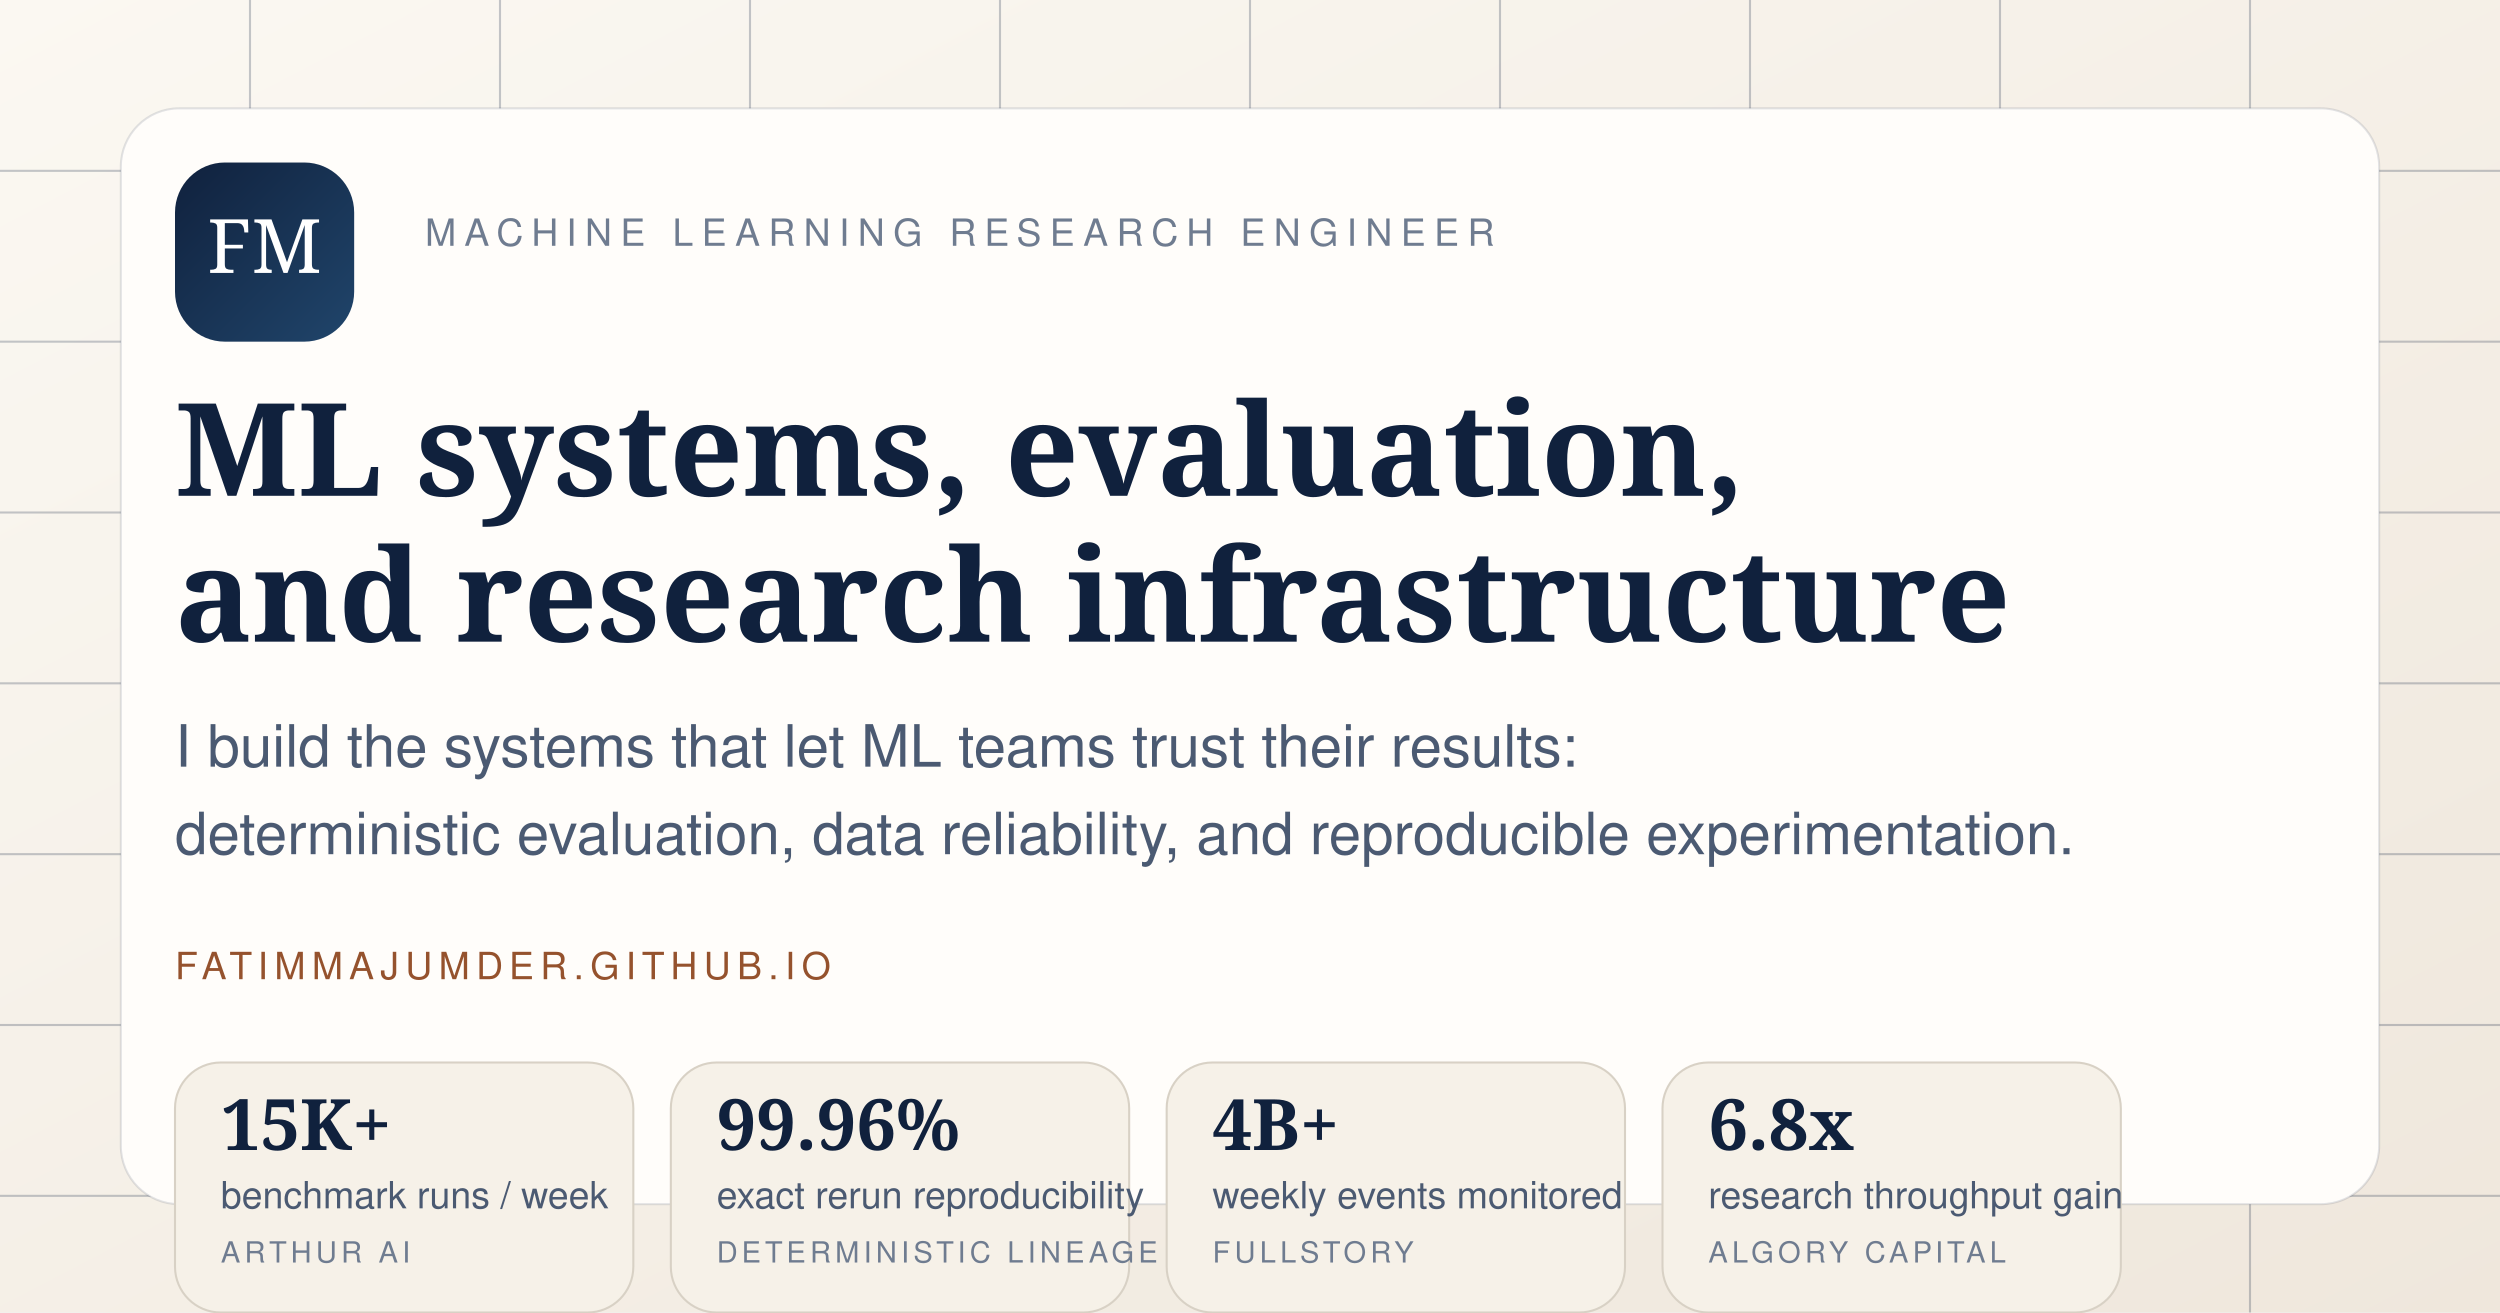
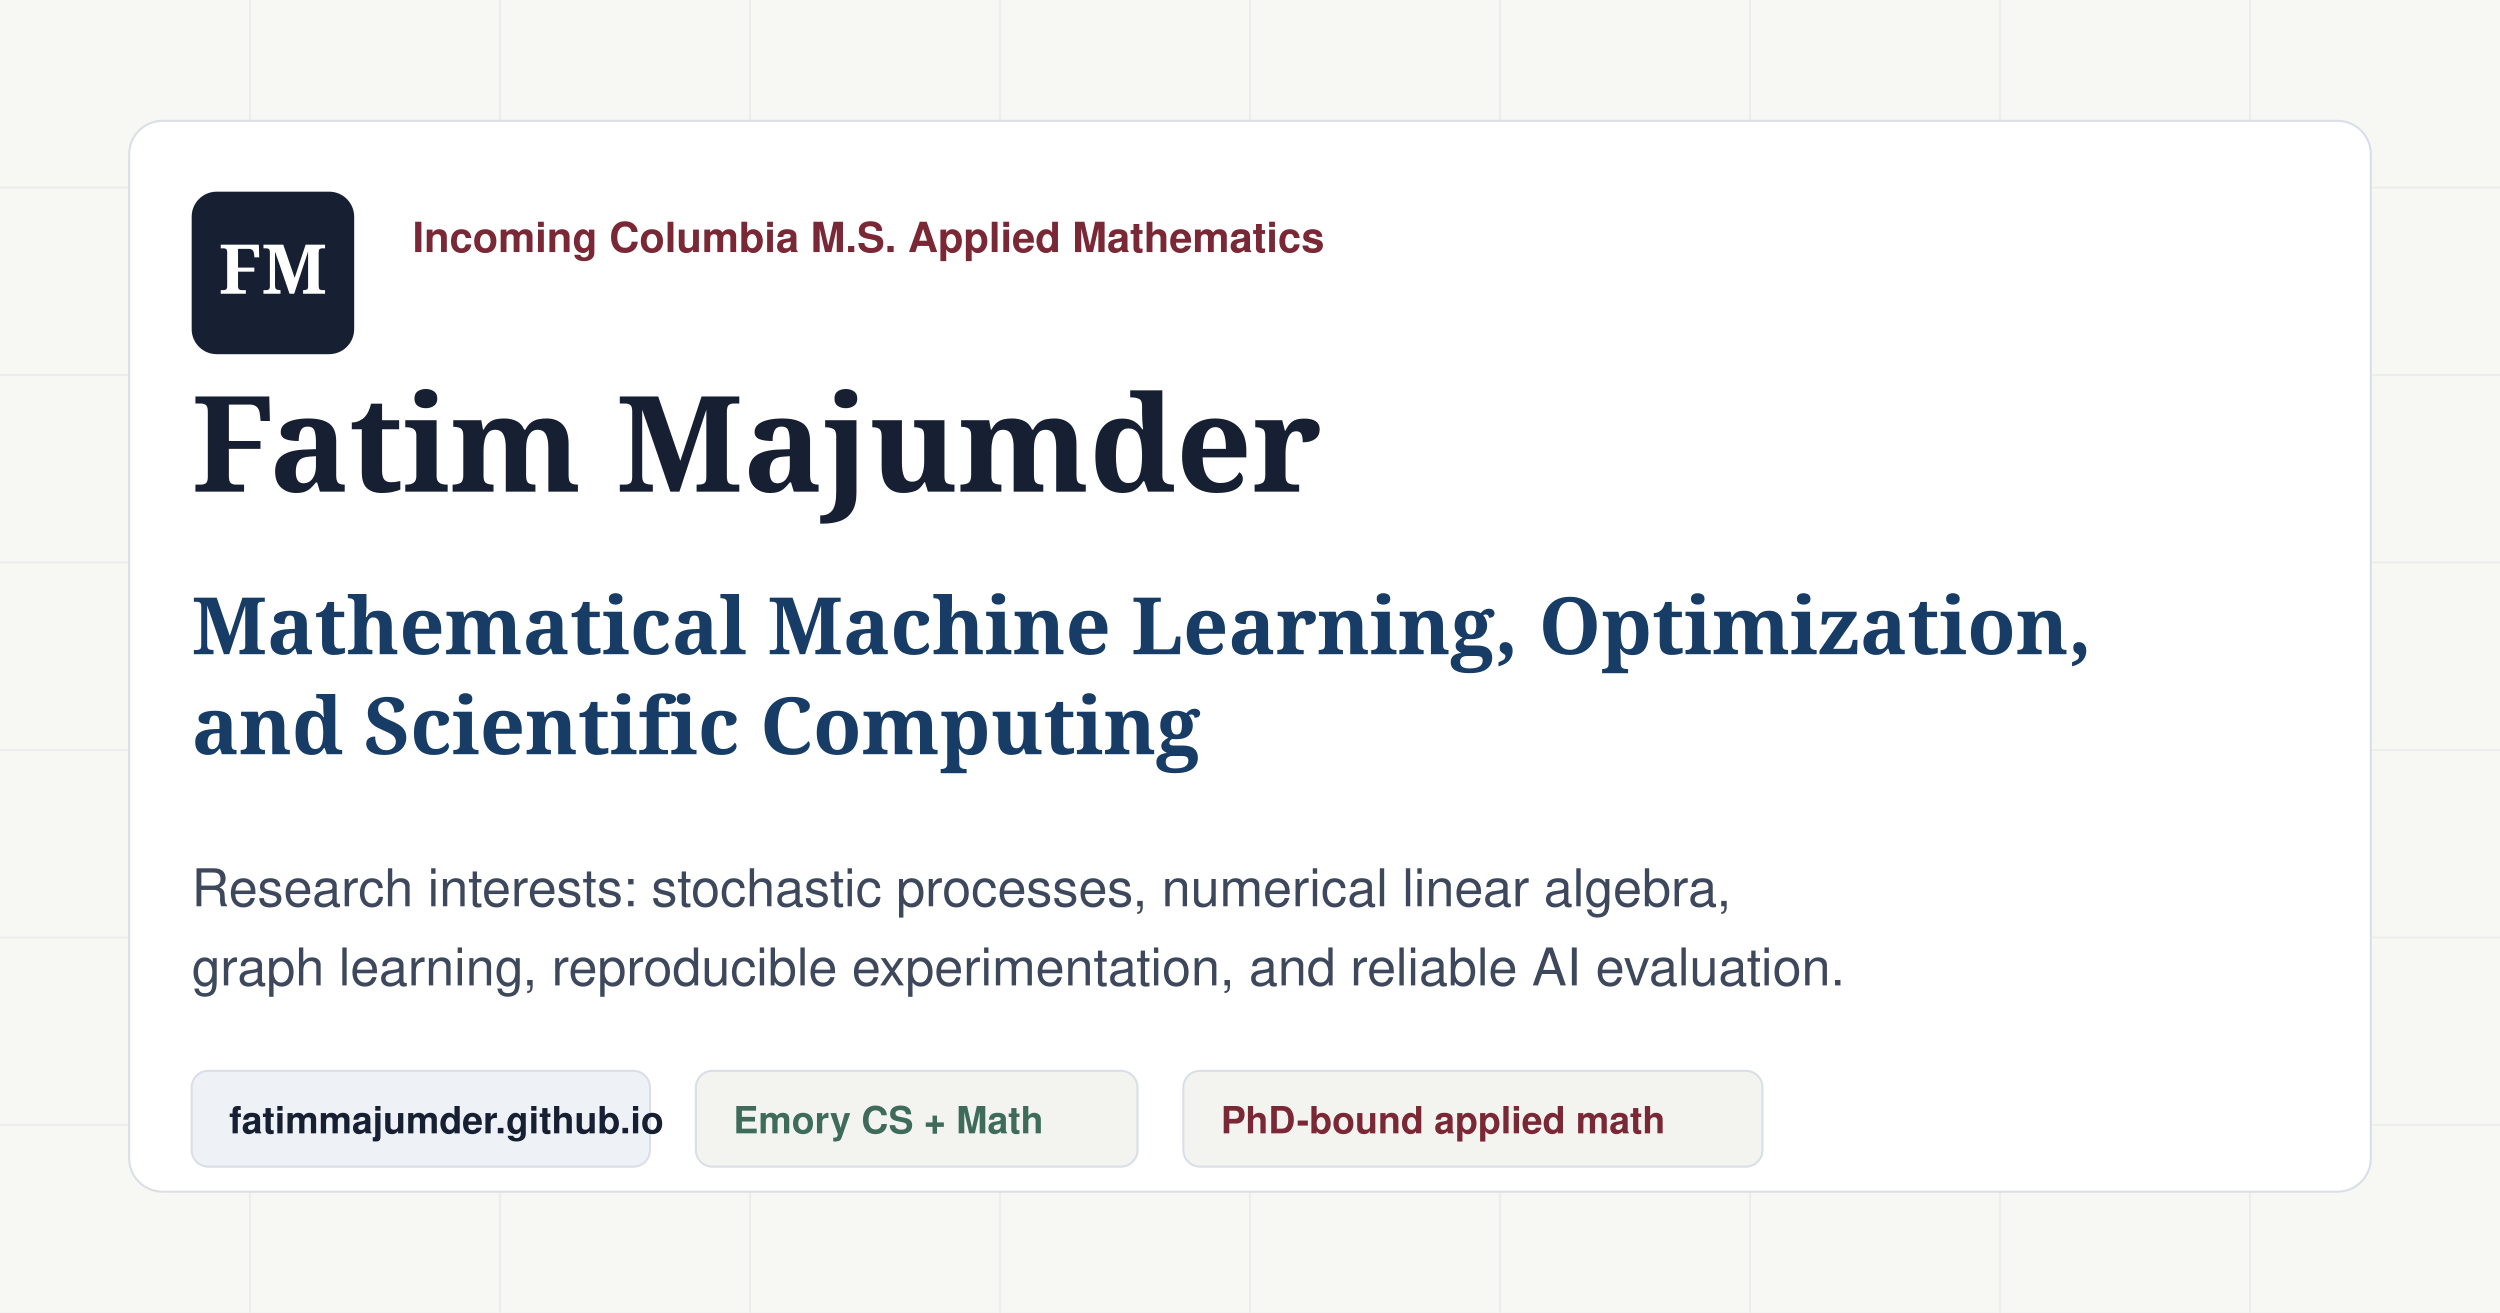
<svg xmlns="http://www.w3.org/2000/svg" width="1200" height="630" viewBox="0 0 1200 630" role="img" aria-labelledby="title desc">
-   <defs>
-     <linearGradient id="bg" x1="0%" y1="0%" x2="100%" y2="100%">
-       <stop offset="0%" stop-color="#fbf8f2" />
-       <stop offset="100%" stop-color="#efe7dc" />
-     </linearGradient>
-     <linearGradient id="panel" x1="0%" y1="0%" x2="100%" y2="100%">
-       <stop offset="0%" stop-color="#10213d" />
-       <stop offset="100%" stop-color="#20456b" />
-     </linearGradient>
-   </defs>
-   <rect width="1200" height="630" fill="url(#bg)" />
-   <g opacity="0.24" stroke="#10213d" stroke-width="1">
-     <path d="M0 82H1200" />
-     <path d="M0 164H1200" />
-     <path d="M0 246H1200" />
-     <path d="M0 328H1200" />
-     <path d="M0 410H1200" />
-     <path d="M0 492H1200" />
-     <path d="M0 574H1200" />
+   <rect width="1200" height="630" fill="#f7f7f4" />
+   <g opacity="0.24" stroke="#c7cfdb" stroke-width="1">
+     <path d="M0 90H1200" />
+     <path d="M0 180H1200" />
+     <path d="M0 270H1200" />
+     <path d="M0 360H1200" />
+     <path d="M0 450H1200" />
+     <path d="M0 540H1200" />
    <path d="M120 0V630" />
    <path d="M240 0V630" />
    <path d="M360 0V630" />
    <path d="M480 0V630" />
    <path d="M600 0V630" />
    <path d="M720 0V630" />
    <path d="M840 0V630" />
    <path d="M960 0V630" />
    <path d="M1080 0V630" />
  </g>
-   <rect x="58" y="52" width="1084" height="526" rx="28" fill="#fffdfa" stroke="rgba(16,33,61,0.12)" />
-   <rect x="84" y="78" width="86" height="86" rx="24" fill="url(#panel)" />
-   <text x="127" y="131" fill="#ffffff" font-family="Georgia, serif" font-size="36" text-anchor="middle">FM</text>
-   <text x="204" y="118" fill="#6f7c90" font-family="Helvetica, Arial, sans-serif" font-size="18" letter-spacing="4">MACHINE LEARNING RESEARCH ENGINEER</text>
-   <text x="84" y="238" fill="#10213d" font-family="Georgia, serif" font-size="62" font-weight="700">
-     <tspan x="84" dy="0">ML systems, evaluation,</tspan>
-     <tspan x="84" dy="70">and research infrastructure</tspan>
+   <rect x="62" y="58" width="1076" height="514" rx="16" fill="#ffffff" stroke="#d9dee7" />
+   <rect x="92" y="92" width="78" height="78" rx="12" fill="#172033" />
+   <text x="131" y="141" fill="#ffffff" font-family="Georgia, serif" font-size="33" font-weight="700" text-anchor="middle">FM</text>
+   <text x="198" y="121" fill="#7a2835" font-family="Helvetica, Arial, sans-serif" font-size="20" font-weight="700">Incoming Columbia M.S. Applied Mathematics</text>
+   <text x="92" y="236" fill="#172033" font-family="Georgia, serif" font-size="64" font-weight="700">
+     <tspan x="92" dy="0">Fatim Majumder</tspan>
  </text>
-   <text x="84" y="368" fill="#4b5a72" font-family="Helvetica, Arial, sans-serif" font-size="28">
-     <tspan x="84" dy="0">I build the systems that let ML teams trust their results:</tspan>
-     <tspan x="84" dy="42">deterministic evaluation, data reliability, and reproducible experimentation.</tspan>
+   <text x="92" y="314" fill="#173c66" font-family="Georgia, serif" font-size="38" font-weight="600">
+     <tspan x="92" dy="0">Mathematical Machine Learning, Optimization,</tspan>
+     <tspan x="92" dy="48">and Scientific Computing</tspan>
  </text>
-   <text x="84" y="470" fill="#95522d" font-family="Helvetica, Arial, sans-serif" font-size="18" letter-spacing="3">FATIMMAJUMDER.GITHUB.IO</text>
-   <g transform="translate(84 510)">
-     <rect width="220" height="120" rx="22" fill="#f6f1e8" stroke="#d8d1c5" />
-     <text x="22" y="42" fill="#10213d" font-family="Georgia, serif" font-size="34" font-weight="700">15K+</text>
-     <text x="22" y="70" fill="#4b5a72" font-family="Helvetica, Arial, sans-serif" font-size="18">benchmark runs / week</text>
-     <text x="22" y="96" fill="#6f7c90" font-family="Helvetica, Arial, sans-serif" font-size="14" letter-spacing="2">ARTHUR AI</text>
+   <text x="92" y="435" fill="#3e485c" font-family="Helvetica, Arial, sans-serif" font-size="25">
+     <tspan x="92" dy="0">Research interests: stochastic processes, numerical linear algebra,</tspan>
+     <tspan x="92" dy="38">graph learning, reproducible experimentation, and reliable AI evaluation.</tspan>
+   </text>
+   <g transform="translate(92 514)">
+     <rect width="220" height="46" rx="8" fill="#eef2f6" stroke="#d9dee7" />
+     <text x="18" y="30" fill="#172033" font-family="Helvetica, Arial, sans-serif" font-size="18" font-weight="700">fatimmajumder.github.io</text>
  </g>
-   <g transform="translate(322 510)">
-     <rect width="220" height="120" rx="22" fill="#f6f1e8" stroke="#d8d1c5" />
-     <text x="22" y="42" fill="#10213d" font-family="Georgia, serif" font-size="34" font-weight="700">99.96%</text>
-     <text x="22" y="70" fill="#4b5a72" font-family="Helvetica, Arial, sans-serif" font-size="18">exact rerun reproducibility</text>
-     <text x="22" y="96" fill="#6f7c90" font-family="Helvetica, Arial, sans-serif" font-size="14" letter-spacing="2">DETERMINISTIC LINEAGE</text>
+   <g transform="translate(334 514)">
+     <rect width="212" height="46" rx="8" fill="#f3f4ef" stroke="#d9dee7" />
+     <text x="18" y="30" fill="#3f6b5b" font-family="Helvetica, Arial, sans-serif" font-size="18" font-weight="700">Emory CS + Math</text>
  </g>
-   <g transform="translate(560 510)">
-     <rect width="220" height="120" rx="22" fill="#f6f1e8" stroke="#d8d1c5" />
-     <text x="22" y="42" fill="#10213d" font-family="Georgia, serif" font-size="34" font-weight="700">4B+</text>
-     <text x="22" y="70" fill="#4b5a72" font-family="Helvetica, Arial, sans-serif" font-size="18">weekly events monitored</text>
-     <text x="22" y="96" fill="#6f7c90" font-family="Helvetica, Arial, sans-serif" font-size="14" letter-spacing="2">FULLSTORY</text>
-   </g>
-   <g transform="translate(798 510)">
-     <rect width="220" height="120" rx="22" fill="#f6f1e8" stroke="#d8d1c5" />
-     <text x="22" y="42" fill="#10213d" font-family="Georgia, serif" font-size="34" font-weight="700">6.8x</text>
-     <text x="22" y="70" fill="#4b5a72" font-family="Helvetica, Arial, sans-serif" font-size="18">research throughput gain</text>
-     <text x="22" y="96" fill="#6f7c90" font-family="Helvetica, Arial, sans-serif" font-size="14" letter-spacing="2">ALGORY CAPITAL</text>
+   <g transform="translate(568 514)">
+     <rect width="278" height="46" rx="8" fill="#f3f4ef" stroke="#d9dee7" />
+     <text x="18" y="30" fill="#7a2835" font-family="Helvetica, Arial, sans-serif" font-size="18" font-weight="700">PhD-bound applied math</text>
  </g>
</svg>
